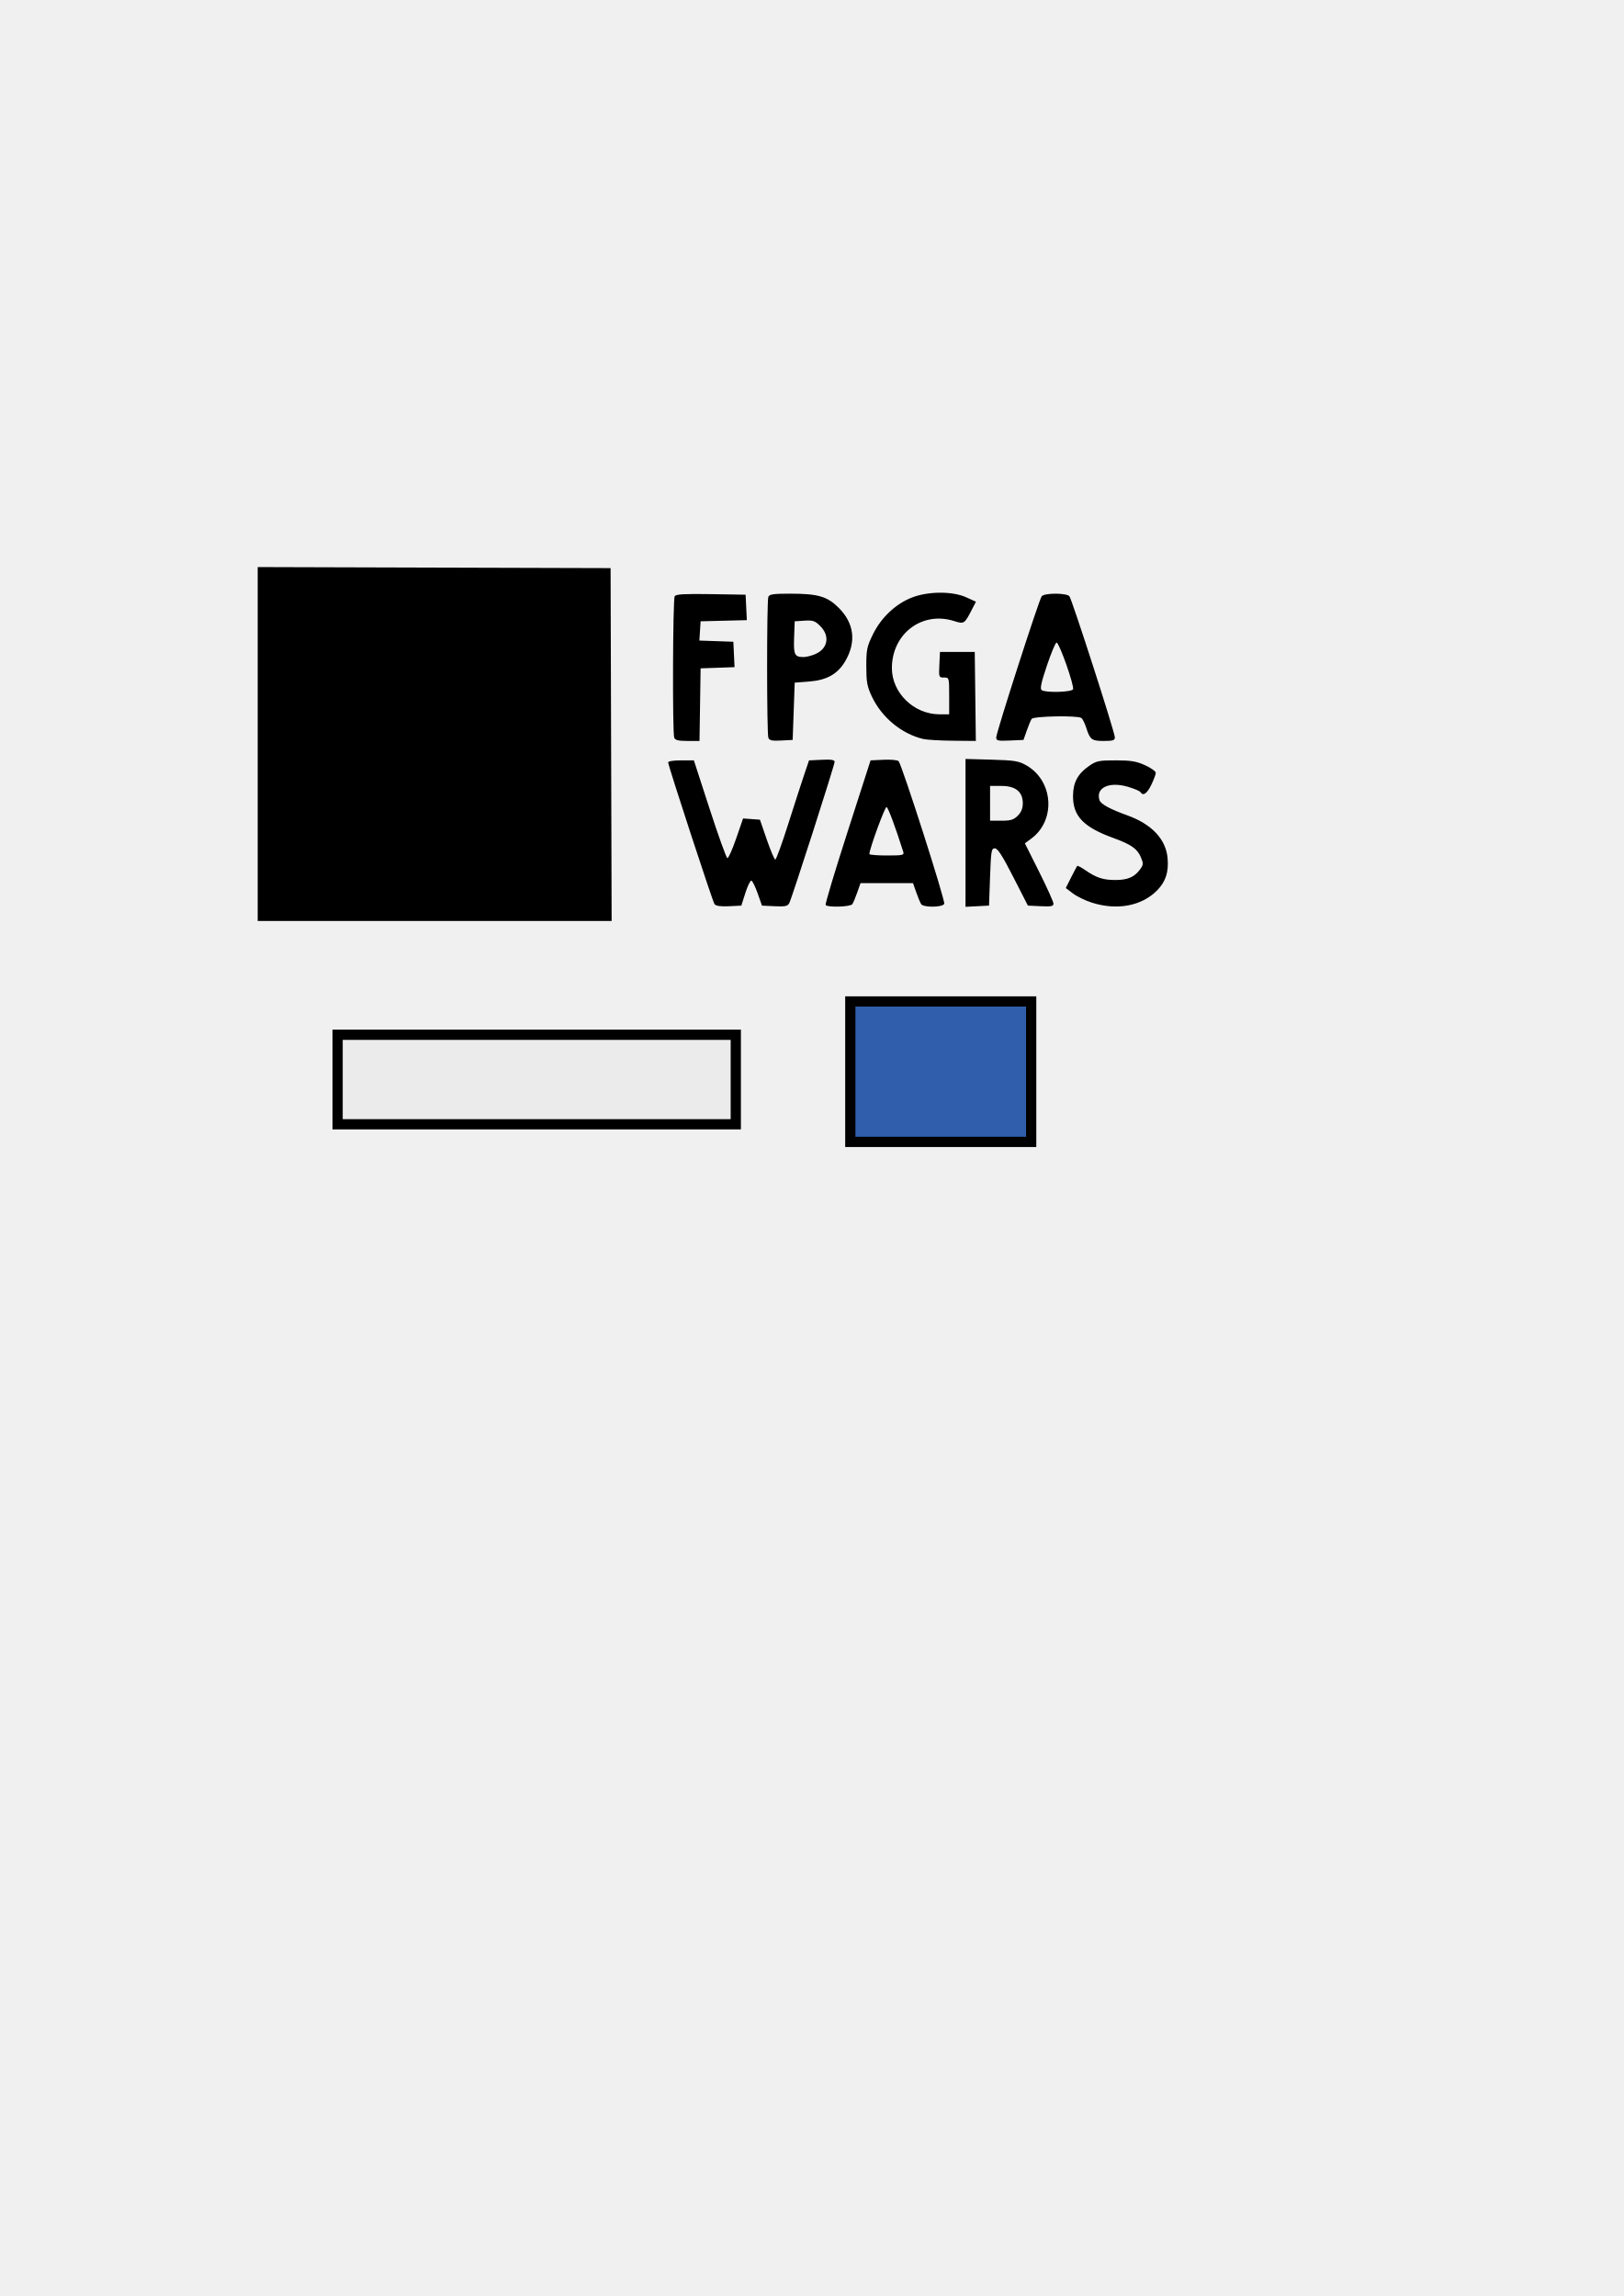
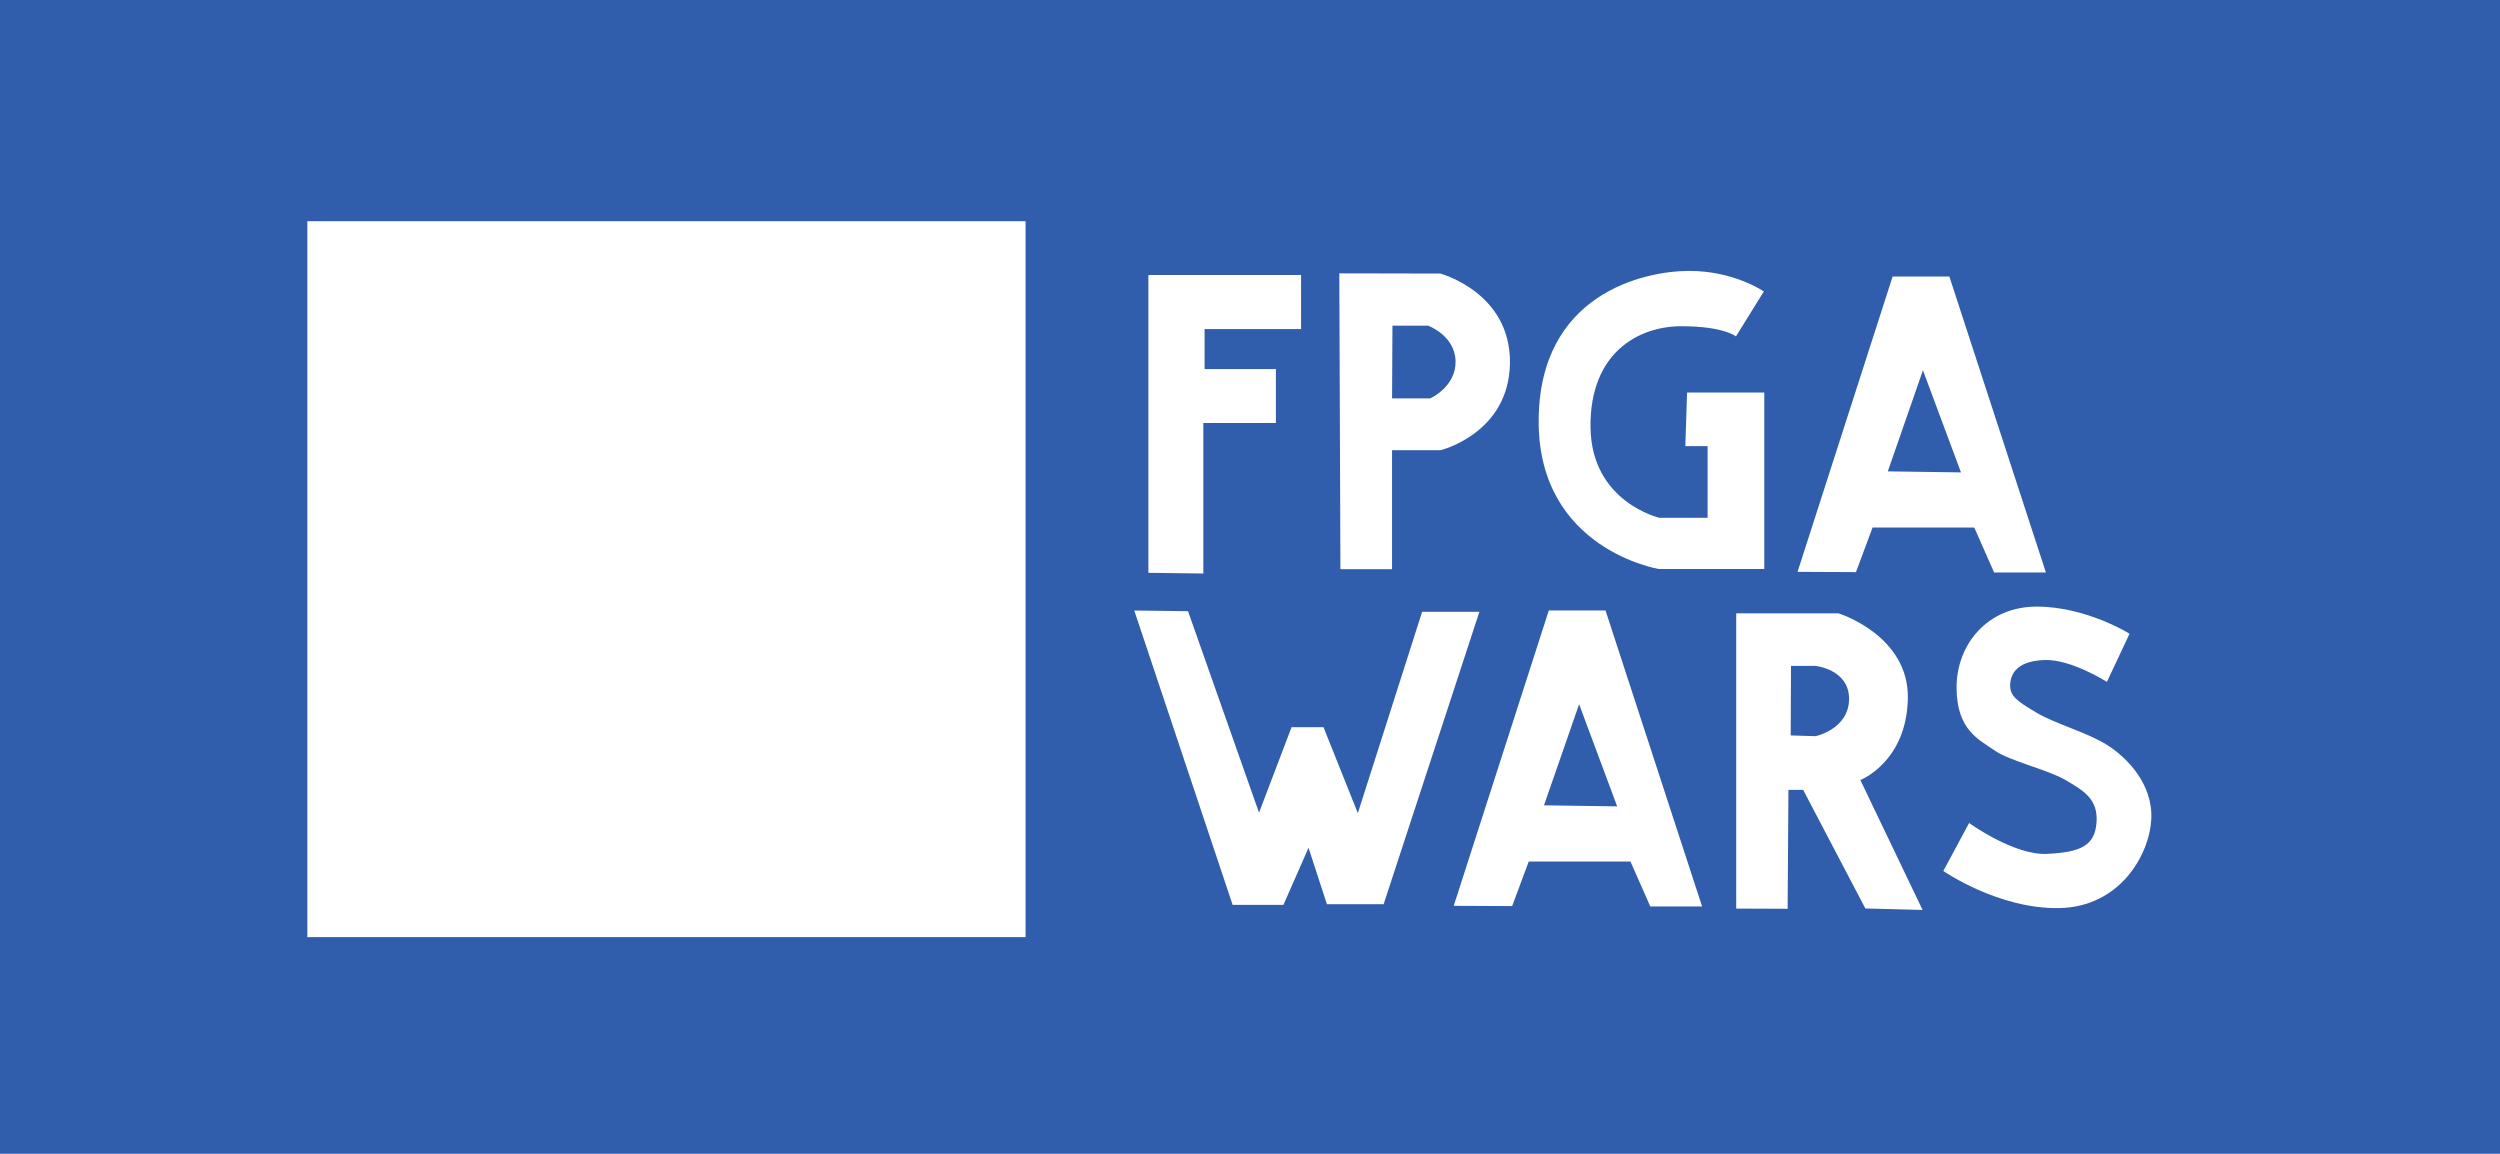
- <svg xmlns="http://www.w3.org/2000/svg" width="210mm" height="297mm" viewBox="0 0 210 297" version="1.1" id="svg5">
+ <svg xmlns="http://www.w3.org/2000/svg" width="111.068mm" height="51.257mm" viewBox="0 0 111.068 51.257" version="1.1" id="svg5">
  <defs id="defs2" />
-   <g id="layer1">
-     <path style="fill:#000000;stroke-width:0.265" d="M 33.329,96.241 V 73.353 l 22.82,0.068 22.82,0.068 0.068,22.82 0.068,22.82 H 56.217 33.329 Z m 59.083,20.717 c -0.232,-0.297 -5.899,-17.621 -5.997,-18.334 -0.021,-0.152 0.676,-0.265 1.645,-0.265 h 1.681 l 2.045,6.298 c 1.125,3.464 2.154,6.322 2.288,6.35 0.133,0.029 0.645,-1.115 1.136,-2.541 l 0.894,-2.593 1.091,0.08 1.091,0.08 0.889,2.58 c 0.489,1.419 0.983,2.58 1.098,2.58 0.115,0 0.881,-2.113 1.701,-4.696 0.821,-2.583 1.755,-5.47 2.077,-6.416 l 0.585,-1.72 1.654,-0.079 c 1.219,-0.058 1.654,0.011 1.654,0.265 5.3e-4,0.42 -5.519,17.616 -5.868,18.281 -0.207,0.394 -0.53,0.462 -1.887,0.397 l -1.638,-0.078 -0.557,-1.575 c -0.307,-0.866 -0.67,-1.612 -0.808,-1.658 -0.138,-0.046 -0.488,0.663 -0.779,1.575 l -0.529,1.658 -1.598,0.078 c -1.073,0.052 -1.686,-0.035 -1.866,-0.265 z m 14.368,0.101 c -0.074,-0.12 1.204,-4.376 2.84,-9.459 l 2.975,-9.241 1.682,-0.08 c 0.925,-0.044 1.797,0.036 1.939,0.178 0.417,0.417 6.062,18.049 5.907,18.452 -0.181,0.471 -2.681,0.507 -2.986,0.043 -0.118,-0.179 -0.403,-0.863 -0.634,-1.521 l -0.42,-1.196 h -3.394 -3.394 l -0.42,1.196 c -0.231,0.658 -0.516,1.343 -0.634,1.521 -0.241,0.366 -3.244,0.459 -3.461,0.107 z m 10.042,-6.873 c -1.029,-3.243 -1.955,-5.726 -2.16,-5.794 -0.207,-0.069 -2.223,5.448 -2.223,6.084 0,0.103 1.02,0.186 2.267,0.186 2.062,0 2.253,-0.043 2.116,-0.476 z m 8.053,-2.448 v -9.565 l 3.373,0.095 c 2.983,0.084 3.503,0.169 4.494,0.735 3.508,2.003 3.845,7.114 0.626,9.483 l -0.818,0.602 1.85,3.694 c 1.018,2.032 1.85,3.88 1.85,4.107 0,0.339 -0.298,0.399 -1.654,0.334 l -1.654,-0.079 -1.893,-3.704 c -1.401,-2.742 -2.02,-3.704 -2.381,-3.704 -0.445,0 -0.5,0.327 -0.621,3.704 l -0.132,3.704 -1.521,0.079 -1.521,0.079 z m 6.759,-2.224 c 0.448,-0.448 0.649,-0.944 0.649,-1.6 0,-1.493 -0.93,-2.249 -2.766,-2.249 h -1.467 v 2.249 2.249 h 1.467 c 1.205,0 1.583,-0.116 2.117,-0.649 z m 9.573,11.245 c -0.84,-0.269 -1.941,-0.803 -2.446,-1.189 l -0.918,-0.7 0.692,-1.377 c 0.38,-0.757 0.735,-1.424 0.787,-1.482 0.053,-0.058 0.544,0.203 1.093,0.581 1.399,0.963 2.278,1.245 3.858,1.241 1.575,-0.004 2.429,-0.369 3.153,-1.344 0.466,-0.627 0.477,-0.765 0.128,-1.6 -0.456,-1.092 -1.259,-1.656 -3.531,-2.48 -3.875,-1.405 -5.251,-2.828 -5.245,-5.42 0.004,-1.76 0.604,-2.889 2.076,-3.91 0.947,-0.656 1.258,-0.722 3.445,-0.722 1.963,0 2.658,0.115 3.793,0.628 0.764,0.345 1.389,0.789 1.389,0.985 0,0.196 -0.262,0.896 -0.582,1.555 -0.56,1.153 -1.06,1.487 -1.4,0.937 -0.089,-0.144 -0.828,-0.455 -1.642,-0.692 -2.416,-0.702 -4.166,0.125 -3.657,1.729 0.163,0.513 1.331,1.153 3.6,1.972 3.181,1.148 5.008,3.102 5.213,5.573 0.147,1.774 -0.249,2.99 -1.339,4.111 -1.983,2.039 -5.199,2.648 -8.467,1.604 z M 87.2,95.427 c -0.243,-0.633 -0.185,-17.919 0.062,-18.307 0.163,-0.257 1.287,-0.32 4.692,-0.265 l 4.478,0.073 0.079,1.645 0.079,1.645 -2.989,0.075 -2.989,0.075 -0.08,1.246 -0.08,1.246 2.197,0.077 2.197,0.077 0.078,1.643 0.078,1.643 -2.195,0.077 -2.195,0.077 -0.072,4.696 -0.072,4.696 h -1.553 c -1.172,0 -1.592,-0.103 -1.714,-0.419 z m 12.176,0.012 c -0.213,-0.555 -0.217,-17.671 -0.005,-18.225 0.132,-0.343 0.637,-0.419 2.793,-0.419 3.64,0 4.825,0.345 6.319,1.839 1.979,1.978 2.282,4.362 0.869,6.832 -0.971,1.699 -2.386,2.512 -4.676,2.691 l -1.894,0.148 -0.132,3.704 -0.132,3.704 -1.488,0.078 c -1.179,0.062 -1.523,-0.011 -1.654,-0.352 z m 6.04,-10.816 c 1.653,-0.691 1.963,-2.346 0.68,-3.629 -0.689,-0.689 -0.947,-0.778 -2.051,-0.707 l -1.262,0.081 -0.078,2.094 c -0.083,2.228 0.059,2.525 1.211,2.532 0.332,0.002 1.007,-0.164 1.5,-0.37 z m 13.978,10.966 c -2.803,-0.666 -5.372,-2.799 -6.647,-5.518 -0.599,-1.278 -0.704,-1.857 -0.704,-3.888 0,-2.163 0.082,-2.552 0.868,-4.15 1.062,-2.158 2.934,-3.92 5.032,-4.739 2.099,-0.819 5.244,-0.834 7.01,-0.034 l 1.269,0.574 -0.448,0.87 c -1.058,2.054 -1.045,2.045 -2.431,1.615 -4.125,-1.279 -7.992,1.676 -7.992,6.106 0,3.201 2.85,5.971 6.152,5.977 l 1.257,0.003 v -2.381 c 0,-2.376 -0.002,-2.381 -0.674,-2.381 -0.659,0 -0.672,-0.037 -0.595,-1.654 l 0.079,-1.654 h 2.249 2.249 l 0.071,5.755 0.071,5.755 -2.982,-0.027 c -1.64,-0.015 -3.365,-0.118 -3.833,-0.229 z m 9.45,-0.194 c -4.8e-4,-0.634 5.543,-17.846 5.884,-18.268 0.158,-0.195 0.89,-0.331 1.789,-0.331 0.898,0 1.633,0.136 1.792,0.331 0.337,0.414 5.882,17.625 5.881,18.256 -2.2e-4,0.384 -0.245,0.463 -1.423,0.463 -1.577,0 -1.787,-0.158 -2.285,-1.72 -0.186,-0.582 -0.469,-1.146 -0.63,-1.253 -0.52,-0.346 -6.191,-0.238 -6.428,0.123 -0.118,0.179 -0.402,0.863 -0.633,1.521 l -0.419,1.196 -1.764,0.078 c -1.55,0.069 -1.764,0.021 -1.764,-0.397 z m 9.937,-6.239 c 0.179,-0.467 -1.802,-6.077 -2.131,-6.035 -0.146,0.018 -0.71,1.365 -1.255,2.991 -0.753,2.251 -0.912,3.008 -0.661,3.167 0.566,0.359 3.902,0.258 4.048,-0.123 z" id="path21" />
-     <rect style="fill:#ebebec;fill-opacity:1;stroke:#000000;stroke-width:1.323;stroke-linecap:round" id="rect280" width="51.499" height="11.582" x="43.664" y="133.849" />
-     <rect style="fill:#305eac;fill-opacity:1;stroke:#000000;stroke-width:1.323;stroke-linecap:round" id="rect5579" width="23.394" height="18.174" x="109.973" y="129.541" />
+   <g id="layer1" transform="translate(64.69795,-77.31558)">
+     <rect style="fill:#305eac;fill-opacity:1;stroke:none;stroke-width:4.841;stroke-linecap:round" id="rect5579" width="111.068" height="51.257" x="-64.698" y="77.316" />
+     <rect style="fill:#ffffff;fill-opacity:1;stroke:none;stroke-width:1.323;stroke-linecap:round" id="rect17161" width="31.908" height="31.806" x="-51.043" y="87.143" />
+     <path style="fill:#ffffff;stroke:none;stroke-width:0.265px;stroke-linecap:butt;stroke-linejoin:miter;stroke-opacity:1" d="M -13.678,102.764 V 89.533 h 6.783 v 2.403 h -4.287 v 1.775 h 3.168 v 2.396 h -3.223 v 6.688 z" id="path17320" />
+     <path id="path17665" style="fill:#ffffff;stroke:none;stroke-width:0.265px;stroke-linecap:butt;stroke-linejoin:miter;stroke-opacity:1" d="m -5.196,89.46 0.049,13.142 2.294,0.003 v -5.289 h 2.161 c 0,0 3.047,-0.749 3.077,-3.883 0.03,-3.134 -3.097,-3.964 -3.097,-3.964 z m 2.361,2.325 h 1.585 c 0,0 1.195,0.437 1.219,1.577 0.024,1.14 -1.124,1.653 -1.124,1.653 h -1.697 z" />
+     <path style="fill:#ffffff;stroke:none;stroke-width:0.265px;stroke-linecap:butt;stroke-linejoin:miter;stroke-opacity:1" d="m 10.254,94.756 h 3.43 v 7.84 h -4.679 c 0,0 -5.342,-0.865 -5.344,-6.552 -0.002,-5.687 4.695,-6.693 6.693,-6.693 1.998,0 3.31,0.914 3.31,0.914 l -1.239,1.996 c 0,0 -0.532,-0.452 -2.427,-0.452 -1.895,0 -4.073,1.17 -4.034,4.492 0.039,3.322 3.061,4.019 3.061,4.019 h 2.141 v -3.185 h -0.989 z" id="path18026" />
+     <path id="path23847" style="fill:#ffffff;stroke:none;stroke-width:0.265px;stroke-linecap:butt;stroke-linejoin:round;stroke-opacity:1" d="m 19.386,89.6 -4.224,13.121 2.595,0.012 0.738,-1.98 h 4.518 l 0.882,1.996 h 2.301 l -4.29,-13.149 z m 1.347,4.166 1.69,4.537 -3.251,-0.046 z" />
+     <path style="fill:#ffffff;stroke:none;stroke-width:0.265px;stroke-linecap:butt;stroke-linejoin:miter;stroke-opacity:1" d="m -14.306,104.439 4.37,13.076 h 2.258 l 1.114,-2.535 0.817,2.508 h 2.52 l 4.255,-12.993 h -2.544 l -2.857,8.946 -1.525,-3.817 H -7.318 l -1.445,3.797 -3.154,-8.952 z" id="path20436" />
+     <path id="path20569" style="fill:#ffffff;stroke:none;stroke-width:0.265px;stroke-linecap:butt;stroke-linejoin:miter;stroke-opacity:1" d="m 12.437,104.564 v 13.117 l 2.284,0.009 0.036,-5.282 h 0.655 l 2.762,5.268 2.543,0.066 -2.765,-5.772 c 0,0 2.05,-0.796 2.11,-3.613 0.06,-2.817 -3.077,-3.792 -3.077,-3.792 z m 2.434,2.334 h 1.076 c 0,0 1.513,0.146 1.504,1.476 -0.009,1.33 -1.481,1.648 -1.481,1.648 l -1.112,-0.033 z" />
+     <path style="fill:#ffffff;stroke:none;stroke-width:0.265px;stroke-linecap:butt;stroke-linejoin:miter;stroke-opacity:1" d="m 21.638,116.01 1.147,-2.131 c 0,0 1.987,1.446 3.473,1.372 1.486,-0.074 2.112,-0.363 2.187,-1.399 0.074,-1.036 -0.569,-1.406 -1.372,-1.878 -0.803,-0.472 -2.483,-0.844 -3.161,-1.321 -0.678,-0.477 -1.686,-0.893 -1.685,-2.8 0.002,-1.907 1.373,-3.596 3.575,-3.588 2.203,0.008 4.11,1.205 4.11,1.205 l -1.006,2.14 c 0,0 -1.579,-1.008 -2.756,-0.972 -1.177,0.037 -1.513,0.556 -1.542,1.078 -0.029,0.522 0.312,0.751 1.154,1.253 0.842,0.502 2.239,0.875 3.136,1.433 0.897,0.558 2.069,1.757 1.979,3.327 -0.09,1.57 -1.392,3.88 -4.091,3.93 -2.699,0.051 -5.148,-1.649 -5.148,-1.649 z" id="path21029" />
+     <path id="path23906" style="fill:#ffffff;stroke:none;stroke-width:0.265px;stroke-linecap:butt;stroke-linejoin:round;stroke-opacity:1" d="m 4.111,104.437 -4.224,13.121 2.595,0.012 0.738,-1.98 h 4.518 l 0.882,1.996 h 2.301 l -4.29,-13.149 z m 1.347,4.166 1.69,4.537 -3.251,-0.046 z" />
  </g>
</svg>
